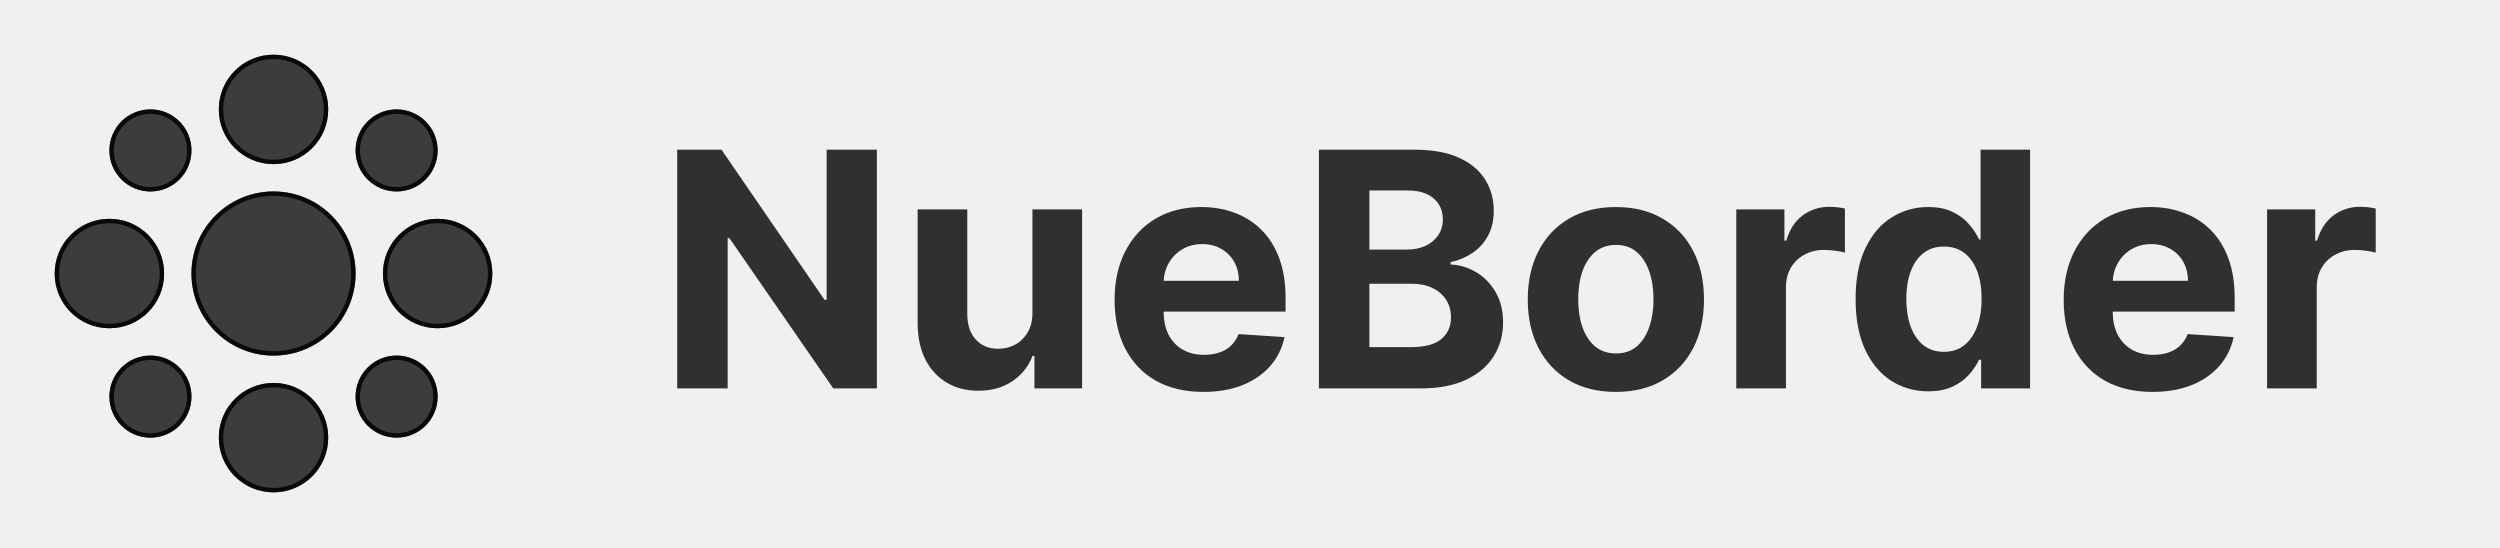
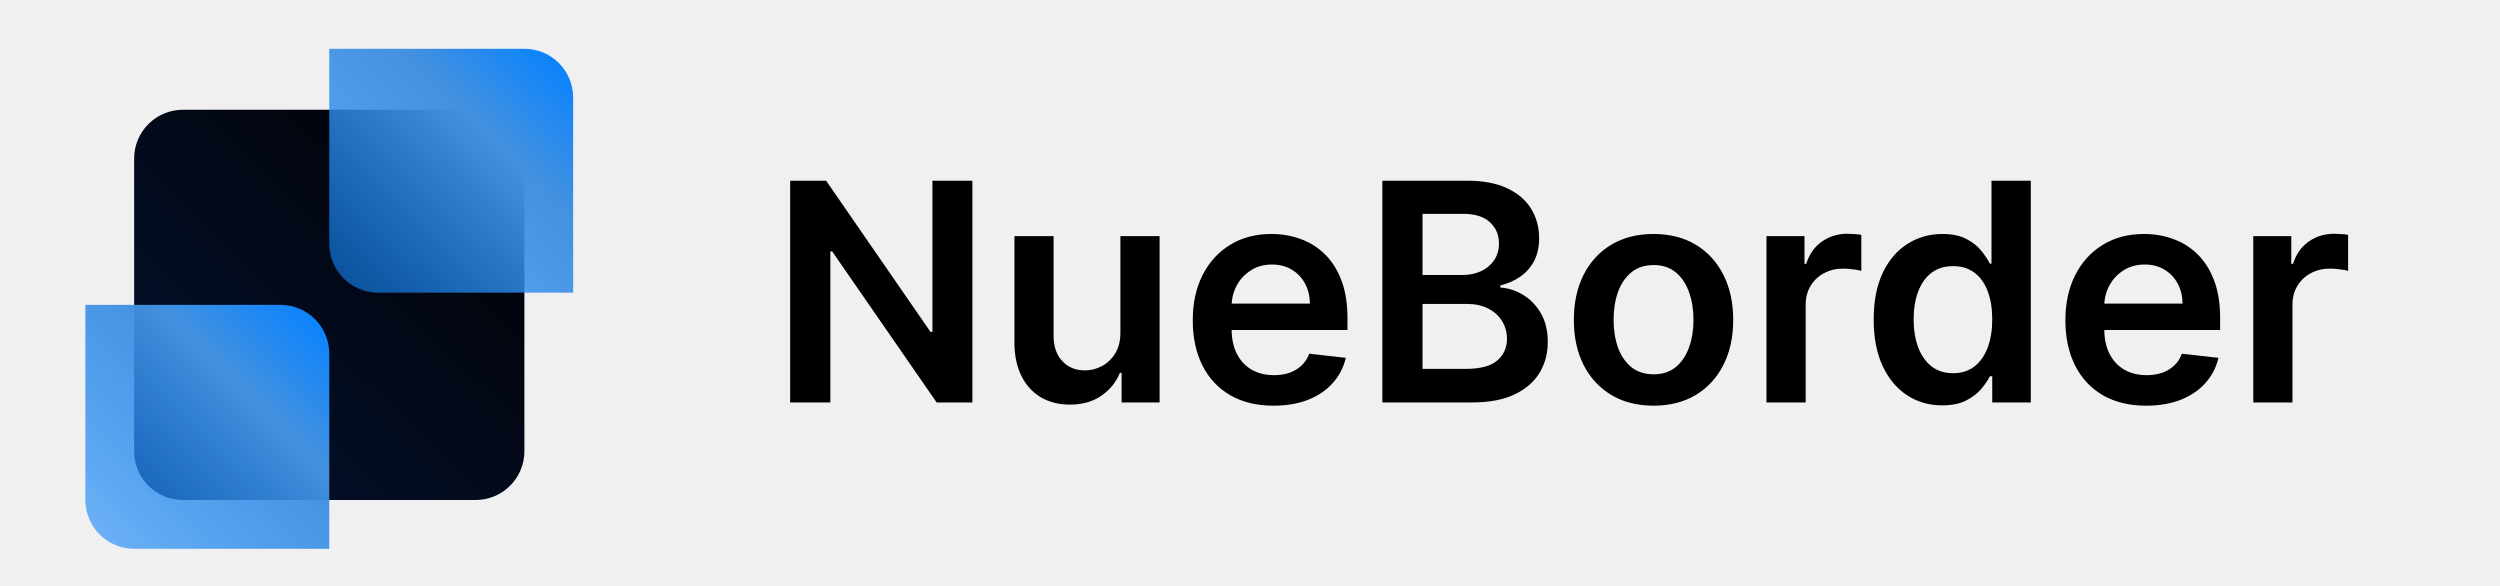
- <svg xmlns="http://www.w3.org/2000/svg" width="2285" height="500" viewBox="0 0 2285 500" fill="none">
-   <g clip-path="url(#clip0_62_14)">
-     <circle cx="250" cy="250" r="75" fill="black" fill-opacity="0.75" />
-     <circle cx="250" cy="250" r="73" stroke="black" stroke-opacity="0.85" stroke-width="4" />
-     <circle cx="100" cy="250" r="50" fill="black" fill-opacity="0.75" />
-     <circle cx="100" cy="250" r="48" stroke="black" stroke-opacity="0.85" stroke-width="4" />
-     <circle cx="400" cy="250" r="50" fill="black" fill-opacity="0.75" />
-     <circle cx="400" cy="250" r="48" stroke="black" stroke-opacity="0.85" stroke-width="4" />
-     <circle cx="362.5" cy="137.5" r="37.5" fill="black" fill-opacity="0.75" />
-     <circle cx="362.5" cy="137.5" r="35.5" stroke="black" stroke-opacity="0.85" stroke-width="4" />
-     <circle cx="137.5" cy="137.5" r="37.5" fill="black" fill-opacity="0.75" />
-     <circle cx="137.5" cy="137.5" r="35.5" stroke="black" stroke-opacity="0.85" stroke-width="4" />
-     <circle cx="137.5" cy="362.5" r="37.5" fill="black" fill-opacity="0.75" />
-     <circle cx="137.5" cy="362.5" r="35.5" stroke="black" stroke-opacity="0.85" stroke-width="4" />
-     <circle cx="362.5" cy="362.5" r="37.5" fill="black" fill-opacity="0.75" />
-     <circle cx="362.5" cy="362.5" r="35.5" stroke="black" stroke-opacity="0.85" stroke-width="4" />
-     <circle cx="250" cy="400" r="50" fill="black" fill-opacity="0.75" />
-     <circle cx="250" cy="400" r="48" stroke="black" stroke-opacity="0.85" stroke-width="4" />
-     <circle cx="250" cy="100" r="50" fill="black" fill-opacity="0.75" />
-     <circle cx="250" cy="100" r="48" stroke="black" stroke-opacity="0.85" stroke-width="4" />
-     <path d="M801.456 136.818V355H761.612L666.69 217.678H665.092V355H618.963V136.818H659.446L753.622 274.034H755.54V136.818H801.456ZM943.652 285.327V191.364H989.036V355H945.463V325.277H943.759C940.066 334.865 933.922 342.571 925.328 348.395C916.806 354.219 906.401 357.131 894.114 357.131C883.176 357.131 873.553 354.645 865.243 349.673C856.934 344.702 850.435 337.635 845.748 328.473C841.131 319.311 838.787 308.338 838.716 295.554V191.364H884.1V287.457C884.171 297.116 886.763 304.751 891.877 310.362C896.99 315.973 903.844 318.778 912.438 318.778C917.907 318.778 923.02 317.536 927.779 315.05C932.537 312.493 936.373 308.729 939.284 303.757C942.267 298.786 943.723 292.642 943.652 285.327ZM1099.91 358.196C1083.08 358.196 1068.59 354.787 1056.45 347.969C1044.37 341.08 1035.07 331.349 1028.53 318.778C1022 306.136 1018.73 291.186 1018.73 273.928C1018.73 257.095 1022 242.322 1028.53 229.609C1035.07 216.896 1044.26 206.989 1056.13 199.886C1068.06 192.784 1082.05 189.233 1098.1 189.233C1108.9 189.233 1118.95 190.973 1128.25 194.453C1137.62 197.862 1145.79 203.011 1152.75 209.901C1159.78 216.79 1165.25 225.455 1169.16 235.895C1173.06 246.264 1175.02 258.409 1175.02 272.33V284.794H1036.84V256.669H1132.3C1132.3 250.135 1130.88 244.347 1128.04 239.304C1125.2 234.261 1121.25 230.32 1116.21 227.479C1111.24 224.567 1105.45 223.111 1098.85 223.111C1091.96 223.111 1085.85 224.709 1080.52 227.905C1075.27 231.03 1071.15 235.256 1068.16 240.582C1065.18 245.838 1063.65 251.697 1063.58 258.161V284.901C1063.58 292.997 1065.07 299.993 1068.06 305.888C1071.11 311.783 1075.41 316.328 1080.95 319.524C1086.49 322.72 1093.06 324.318 1100.66 324.318C1105.7 324.318 1110.32 323.608 1114.51 322.188C1118.7 320.767 1122.28 318.636 1125.27 315.795C1128.25 312.955 1130.52 309.474 1132.08 305.355L1174.06 308.125C1171.93 318.21 1167.56 327.017 1160.96 334.545C1154.42 342.003 1145.97 347.827 1135.6 352.017C1125.3 356.136 1113.41 358.196 1099.91 358.196ZM1205.49 355V136.818H1292.84C1308.9 136.818 1322.28 139.197 1333.01 143.956C1343.73 148.714 1351.79 155.32 1357.19 163.771C1362.59 172.152 1365.29 181.811 1365.29 192.749C1365.29 201.271 1363.58 208.764 1360.17 215.227C1356.76 221.619 1352.08 226.875 1346.11 230.994C1340.22 235.043 1333.47 237.919 1325.87 239.624V241.754C1334.18 242.109 1341.96 244.453 1349.2 248.786C1356.52 253.118 1362.45 259.19 1366.99 267.003C1371.54 274.744 1373.81 283.977 1373.81 294.702C1373.81 306.278 1370.93 316.612 1365.18 325.703C1359.5 334.723 1351.08 341.861 1339.93 347.116C1328.78 352.372 1315.04 355 1298.7 355H1205.49ZM1251.62 317.287H1289.22C1302.08 317.287 1311.45 314.837 1317.35 309.936C1323.24 304.964 1326.19 298.359 1326.19 290.121C1326.19 284.084 1324.73 278.757 1321.82 274.141C1318.91 269.524 1314.75 265.902 1309.36 263.274C1304.03 260.646 1297.67 259.332 1290.29 259.332H1251.62V317.287ZM1251.62 228.118H1285.81C1292.13 228.118 1297.75 227.017 1302.65 224.815C1307.62 222.543 1311.52 219.347 1314.36 215.227C1317.28 211.108 1318.73 206.172 1318.73 200.419C1318.73 192.536 1315.93 186.179 1310.32 181.349C1304.78 176.52 1296.89 174.105 1286.67 174.105H1251.62V228.118ZM1476.91 358.196C1460.36 358.196 1446.05 354.68 1433.98 347.649C1421.97 340.547 1412.7 330.675 1406.17 318.033C1399.64 305.32 1396.37 290.582 1396.37 273.821C1396.37 256.918 1399.64 242.145 1406.17 229.503C1412.7 216.79 1421.97 206.918 1433.98 199.886C1446.05 192.784 1460.36 189.233 1476.91 189.233C1493.46 189.233 1507.73 192.784 1519.74 199.886C1531.81 206.918 1541.11 216.79 1547.65 229.503C1554.18 242.145 1557.45 256.918 1557.45 273.821C1557.45 290.582 1554.18 305.32 1547.65 318.033C1541.11 330.675 1531.81 340.547 1519.74 347.649C1507.73 354.68 1493.46 358.196 1476.91 358.196ZM1477.12 323.04C1484.65 323.04 1490.94 320.909 1495.98 316.648C1501.02 312.315 1504.82 306.42 1507.38 298.963C1510.01 291.506 1511.32 283.018 1511.32 273.501C1511.32 263.984 1510.01 255.497 1507.38 248.04C1504.82 240.582 1501.02 234.687 1495.98 230.355C1490.94 226.023 1484.65 223.857 1477.12 223.857C1469.52 223.857 1463.13 226.023 1457.95 230.355C1452.83 234.687 1448.96 240.582 1446.33 248.04C1443.78 255.497 1442.5 263.984 1442.5 273.501C1442.5 283.018 1443.78 291.506 1446.33 298.963C1448.96 306.42 1452.83 312.315 1457.95 316.648C1463.13 320.909 1469.52 323.04 1477.12 323.04ZM1586.96 355V191.364H1630.96V219.915H1632.66C1635.64 209.759 1640.65 202.088 1647.68 196.903C1654.71 191.648 1662.81 189.02 1671.97 189.02C1674.25 189.02 1676.7 189.162 1679.32 189.446C1681.95 189.73 1684.26 190.121 1686.25 190.618V230.888C1684.12 230.249 1681.17 229.68 1677.41 229.183C1673.64 228.686 1670.2 228.438 1667.07 228.438C1660.4 228.438 1654.43 229.893 1649.17 232.805C1643.99 235.646 1639.87 239.624 1636.82 244.737C1633.83 249.851 1632.34 255.746 1632.34 262.422V355H1586.96ZM1762.39 357.663C1749.96 357.663 1738.71 354.467 1728.62 348.075C1718.61 341.612 1710.65 332.131 1704.76 319.631C1698.93 307.06 1696.02 291.648 1696.02 273.395C1696.02 254.645 1699.04 239.055 1705.08 226.626C1711.12 214.126 1719.14 204.787 1729.15 198.608C1739.24 192.358 1750.28 189.233 1762.29 189.233C1771.45 189.233 1779.08 190.795 1785.19 193.92C1791.37 196.974 1796.34 200.81 1800.11 205.426C1803.94 209.972 1806.85 214.446 1808.84 218.849H1810.23V136.818H1855.5V355H1810.76V328.793H1808.84C1806.71 333.338 1803.69 337.848 1799.79 342.322C1795.95 346.726 1790.94 350.384 1784.77 353.295C1778.66 356.207 1771.2 357.663 1762.39 357.663ZM1776.78 321.548C1784.09 321.548 1790.27 319.56 1795.31 315.582C1800.43 311.534 1804.33 305.888 1807.03 298.643C1809.8 291.399 1811.19 282.912 1811.19 273.182C1811.19 263.452 1809.84 255 1807.14 247.827C1804.44 240.653 1800.53 235.114 1795.42 231.207C1790.31 227.301 1784.09 225.348 1776.78 225.348C1769.32 225.348 1763.03 227.372 1757.92 231.42C1752.81 235.469 1748.93 241.08 1746.31 248.253C1743.68 255.426 1742.37 263.736 1742.37 273.182C1742.37 282.699 1743.68 291.115 1746.31 298.43C1749.01 305.675 1752.88 311.357 1757.92 315.476C1763.03 319.524 1769.32 321.548 1776.78 321.548ZM1967.39 358.196C1950.56 358.196 1936.07 354.787 1923.93 347.969C1911.85 341.08 1902.55 331.349 1896.01 318.778C1889.48 306.136 1886.21 291.186 1886.21 273.928C1886.21 257.095 1889.48 242.322 1896.01 229.609C1902.55 216.896 1911.75 206.989 1923.61 199.886C1935.54 192.784 1949.53 189.233 1965.58 189.233C1976.38 189.233 1986.43 190.973 1995.73 194.453C2005.1 197.862 2013.27 203.011 2020.23 209.901C2027.26 216.79 2032.73 225.455 2036.64 235.895C2040.55 246.264 2042.5 258.409 2042.5 272.33V284.794H1904.32V256.669H1999.78C1999.78 250.135 1998.36 244.347 1995.52 239.304C1992.68 234.261 1988.73 230.32 1983.69 227.479C1978.72 224.567 1972.93 223.111 1966.33 223.111C1959.44 223.111 1953.33 224.709 1948 227.905C1942.75 231.03 1938.63 235.256 1935.64 240.582C1932.66 245.838 1931.13 251.697 1931.06 258.161V284.901C1931.06 292.997 1932.56 299.993 1935.54 305.888C1938.59 311.783 1942.89 316.328 1948.43 319.524C1953.97 322.72 1960.54 324.318 1968.14 324.318C1973.18 324.318 1977.8 323.608 1981.99 322.188C1986.18 320.767 1989.76 318.636 1992.75 315.795C1995.73 312.955 1998 309.474 1999.56 305.355L2041.54 308.125C2039.41 318.21 2035.04 327.017 2028.44 334.545C2021.9 342.003 2013.45 347.827 2003.08 352.017C1992.78 356.136 1980.89 358.196 1967.39 358.196ZM2072.11 355V191.364H2116.11V219.915H2117.82C2120.8 209.759 2125.81 202.088 2132.84 196.903C2139.87 191.648 2147.97 189.02 2157.13 189.02C2159.4 189.02 2161.85 189.162 2164.48 189.446C2167.11 189.73 2169.42 190.121 2171.4 190.618V230.888C2169.27 230.249 2166.33 229.68 2162.56 229.183C2158.8 228.686 2155.35 228.438 2152.23 228.438C2145.55 228.438 2139.59 229.893 2134.33 232.805C2129.15 235.646 2125.03 239.624 2121.97 244.737C2118.99 249.851 2117.5 255.746 2117.5 262.422V355H2072.11Z" fill="black" fill-opacity="0.8" />
+ <svg xmlns="http://www.w3.org/2000/svg" width="205" height="48" viewBox="0 0 205 48" fill="none">
+   <g clip-path="url(#clip0_8_96)">
+     <path d="M79.735 14.818V33H76.805L68.238 20.615H68.087V33H64.793V14.818H67.741L76.299 27.212H76.459V14.818H79.735ZM91.873 27.265V19.364H95.087V33H91.971V30.576H91.829C91.521 31.34 91.015 31.964 90.311 32.45C89.612 32.935 88.751 33.178 87.727 33.178C86.833 33.178 86.043 32.979 85.357 32.583C84.676 32.18 84.143 31.597 83.759 30.834C83.374 30.064 83.182 29.135 83.182 28.046V19.364H86.395V27.549C86.395 28.413 86.632 29.1 87.106 29.609C87.579 30.118 88.201 30.372 88.97 30.372C89.443 30.372 89.902 30.257 90.346 30.026C90.79 29.795 91.154 29.452 91.438 28.996C91.728 28.534 91.873 27.957 91.873 27.265ZM104.428 33.266C103.061 33.266 101.881 32.982 100.886 32.414C99.898 31.84 99.137 31.029 98.605 29.982C98.072 28.928 97.806 27.688 97.806 26.262C97.806 24.859 98.072 23.628 98.605 22.569C99.143 21.503 99.895 20.675 100.86 20.083C101.824 19.485 102.958 19.186 104.26 19.186C105.1 19.186 105.893 19.322 106.639 19.595C107.391 19.861 108.054 20.275 108.628 20.837C109.208 21.4 109.663 22.116 109.995 22.986C110.326 23.85 110.492 24.88 110.492 26.075V27.061H99.315V24.895H107.411C107.405 24.279 107.272 23.732 107.012 23.252C106.751 22.767 106.387 22.385 105.92 22.107C105.458 21.829 104.92 21.69 104.304 21.69C103.647 21.69 103.07 21.849 102.573 22.169C102.076 22.483 101.688 22.897 101.41 23.412C101.138 23.921 100.999 24.48 100.993 25.09V26.981C100.993 27.774 101.138 28.454 101.428 29.023C101.718 29.585 102.123 30.017 102.644 30.319C103.165 30.615 103.774 30.763 104.473 30.763C104.94 30.763 105.364 30.698 105.742 30.567C106.121 30.431 106.45 30.233 106.728 29.973C107.006 29.712 107.216 29.39 107.358 29.005L110.359 29.342C110.169 30.135 109.808 30.828 109.276 31.42C108.749 32.006 108.074 32.461 107.252 32.787C106.429 33.106 105.488 33.266 104.428 33.266ZM113.353 33V14.818H120.313C121.627 14.818 122.719 15.025 123.589 15.44C124.465 15.848 125.119 16.407 125.551 17.117C125.989 17.828 126.208 18.633 126.208 19.532C126.208 20.272 126.066 20.905 125.782 21.432C125.498 21.953 125.116 22.376 124.637 22.702C124.157 23.027 123.622 23.261 123.03 23.403V23.581C123.675 23.616 124.293 23.814 124.885 24.175C125.483 24.53 125.971 25.034 126.35 25.685C126.729 26.336 126.918 27.123 126.918 28.046C126.918 28.987 126.69 29.834 126.235 30.585C125.779 31.331 125.092 31.92 124.175 32.352C123.258 32.784 122.103 33 120.713 33H113.353ZM116.647 30.248H120.189C121.384 30.248 122.246 30.02 122.772 29.564C123.305 29.103 123.571 28.511 123.571 27.789C123.571 27.25 123.438 26.765 123.172 26.333C122.905 25.895 122.527 25.552 122.035 25.303C121.544 25.048 120.958 24.921 120.278 24.921H116.647V30.248ZM116.647 22.551H119.905C120.473 22.551 120.985 22.447 121.441 22.24C121.896 22.027 122.254 21.728 122.515 21.343C122.781 20.953 122.914 20.491 122.914 19.959C122.914 19.254 122.666 18.674 122.169 18.218C121.677 17.763 120.946 17.535 119.976 17.535H116.647V22.551ZM135.59 33.266C134.258 33.266 133.104 32.973 132.127 32.387C131.151 31.802 130.393 30.982 129.855 29.928C129.322 28.875 129.056 27.644 129.056 26.235C129.056 24.826 129.322 23.592 129.855 22.533C130.393 21.474 131.151 20.651 132.127 20.065C133.104 19.479 134.258 19.186 135.59 19.186C136.921 19.186 138.075 19.479 139.052 20.065C140.029 20.651 140.783 21.474 141.316 22.533C141.854 23.592 142.124 24.826 142.124 26.235C142.124 27.644 141.854 28.875 141.316 29.928C140.783 30.982 140.029 31.802 139.052 32.387C138.075 32.973 136.921 33.266 135.59 33.266ZM135.607 30.692C136.329 30.692 136.933 30.494 137.419 30.097C137.904 29.695 138.265 29.156 138.502 28.481C138.744 27.806 138.866 27.055 138.866 26.226C138.866 25.392 138.744 24.637 138.502 23.962C138.265 23.282 137.904 22.74 137.419 22.338C136.933 21.935 136.329 21.734 135.607 21.734C134.868 21.734 134.252 21.935 133.761 22.338C133.276 22.74 132.912 23.282 132.669 23.962C132.432 24.637 132.314 25.392 132.314 26.226C132.314 27.055 132.432 27.806 132.669 28.481C132.912 29.156 133.276 29.695 133.761 30.097C134.252 30.494 134.868 30.692 135.607 30.692ZM144.851 33V19.364H147.968V21.636H148.11C148.358 20.849 148.784 20.242 149.388 19.816C149.998 19.384 150.693 19.168 151.474 19.168C151.652 19.168 151.85 19.177 152.069 19.195C152.294 19.207 152.48 19.227 152.628 19.257V22.213C152.492 22.166 152.276 22.125 151.98 22.089C151.69 22.048 151.409 22.027 151.137 22.027C150.551 22.027 150.024 22.154 149.557 22.409C149.095 22.657 148.731 23.004 148.465 23.447C148.198 23.891 148.065 24.403 148.065 24.983V33H144.851ZM159.262 33.24C158.191 33.24 157.232 32.965 156.386 32.414C155.54 31.864 154.871 31.065 154.38 30.017C153.888 28.97 153.643 27.697 153.643 26.2C153.643 24.684 153.891 23.406 154.388 22.364C154.892 21.317 155.569 20.527 156.422 19.994C157.274 19.455 158.224 19.186 159.271 19.186C160.07 19.186 160.727 19.322 161.242 19.595C161.757 19.861 162.165 20.183 162.467 20.562C162.769 20.935 163.003 21.287 163.169 21.619H163.302V14.818H166.525V33H163.364V30.852H163.169C163.003 31.183 162.763 31.535 162.45 31.908C162.136 32.275 161.722 32.589 161.207 32.849C160.692 33.109 160.044 33.24 159.262 33.24ZM160.159 30.603C160.84 30.603 161.42 30.419 161.899 30.053C162.379 29.68 162.743 29.162 162.991 28.499C163.24 27.836 163.364 27.064 163.364 26.182C163.364 25.3 163.24 24.534 162.991 23.883C162.748 23.231 162.387 22.725 161.908 22.364C161.435 22.003 160.852 21.823 160.159 21.823C159.443 21.823 158.845 22.009 158.366 22.382C157.886 22.755 157.525 23.27 157.283 23.927C157.04 24.584 156.919 25.335 156.919 26.182C156.919 27.034 157.04 27.795 157.283 28.463C157.531 29.126 157.895 29.65 158.375 30.035C158.86 30.414 159.455 30.603 160.159 30.603ZM175.986 33.266C174.619 33.266 173.438 32.982 172.444 32.414C171.455 31.84 170.695 31.029 170.162 29.982C169.63 28.928 169.363 27.688 169.363 26.262C169.363 24.859 169.63 23.628 170.162 22.569C170.701 21.503 171.452 20.675 172.417 20.083C173.382 19.485 174.515 19.186 175.817 19.186C176.658 19.186 177.451 19.322 178.197 19.595C178.948 19.861 179.611 20.275 180.185 20.837C180.765 21.4 181.221 22.116 181.552 22.986C181.884 23.85 182.05 24.88 182.05 26.075V27.061H170.872V24.895H178.969C178.963 24.279 178.83 23.732 178.57 23.252C178.309 22.767 177.945 22.385 177.478 22.107C177.016 21.829 176.477 21.69 175.862 21.69C175.205 21.69 174.628 21.849 174.131 22.169C173.633 22.483 173.246 22.897 172.968 23.412C172.695 23.921 172.556 24.48 172.55 25.09V26.981C172.55 27.774 172.695 28.454 172.985 29.023C173.275 29.585 173.681 30.017 174.202 30.319C174.722 30.615 175.332 30.763 176.03 30.763C176.498 30.763 176.921 30.698 177.3 30.567C177.679 30.431 178.007 30.233 178.285 29.973C178.564 29.712 178.774 29.39 178.916 29.005L181.916 29.342C181.727 30.135 181.366 30.828 180.833 31.42C180.307 32.006 179.632 32.461 178.809 32.787C177.987 33.106 177.045 33.266 175.986 33.266ZM184.768 33V19.364H187.885V21.636H188.027C188.275 20.849 188.701 20.242 189.305 19.816C189.915 19.384 190.61 19.168 191.391 19.168C191.569 19.168 191.767 19.177 191.986 19.195C192.211 19.207 192.397 19.227 192.545 19.257V22.213C192.409 22.166 192.193 22.125 191.897 22.089C191.607 22.048 191.326 22.027 191.054 22.027C190.468 22.027 189.941 22.154 189.474 22.409C189.012 22.657 188.648 23.004 188.382 23.447C188.115 23.891 187.982 24.403 187.982 24.983V33H184.768Z" fill="black" />
+     <rect x="11" y="9" width="32" height="32" rx="4" fill="url(#paint0_linear_8_96)" />
+     <path d="M7 25H23C25.209 25 27 26.791 27 29V45H11C8.791 45 7 43.209 7 41V25Z" fill="url(#paint1_linear_8_96)" />
+     <path d="M27 4H43C45.209 4 47 5.791 47 8V24H31C28.791 24 27 22.209 27 20V4Z" fill="url(#paint2_linear_8_96)" />
  </g>
  <defs>
-     <clipPath id="clip0_62_14">
-       <rect width="2285" height="500" fill="white" />
+     <linearGradient id="paint0_linear_8_96" x1="42.03" y1="9.485" x2="4.212" y2="47.788" gradientUnits="userSpaceOnUse">
+       <stop />
+       <stop offset="0.9" stop-color="#051539" />
+     </linearGradient>
+     <linearGradient id="paint1_linear_8_96" x1="26.394" y1="25.303" x2="2.758" y2="49.242" gradientUnits="userSpaceOnUse">
+       <stop stop-color="#0582FF" />
+       <stop offset="0.274" stop-color="#4491DF" />
+       <stop offset="0.9" stop-color="#0582FF" stop-opacity="0.5" />
+       <stop offset="1" stop-color="#0582FF" stop-opacity="0" />
+     </linearGradient>
+     <linearGradient id="paint2_linear_8_96" x1="46.394" y1="4.303" x2="22.758" y2="28.242" gradientUnits="userSpaceOnUse">
+       <stop stop-color="#0582FF" />
+       <stop offset="0.274" stop-color="#4491DF" />
+       <stop offset="0.9" stop-color="#0582FF" stop-opacity="0.5" />
+       <stop offset="1" stop-color="#0582FF" stop-opacity="0" />
+     </linearGradient>
+     <clipPath id="clip0_8_96">
+       <rect width="205" height="48" fill="white" />
    </clipPath>
  </defs>
</svg>
